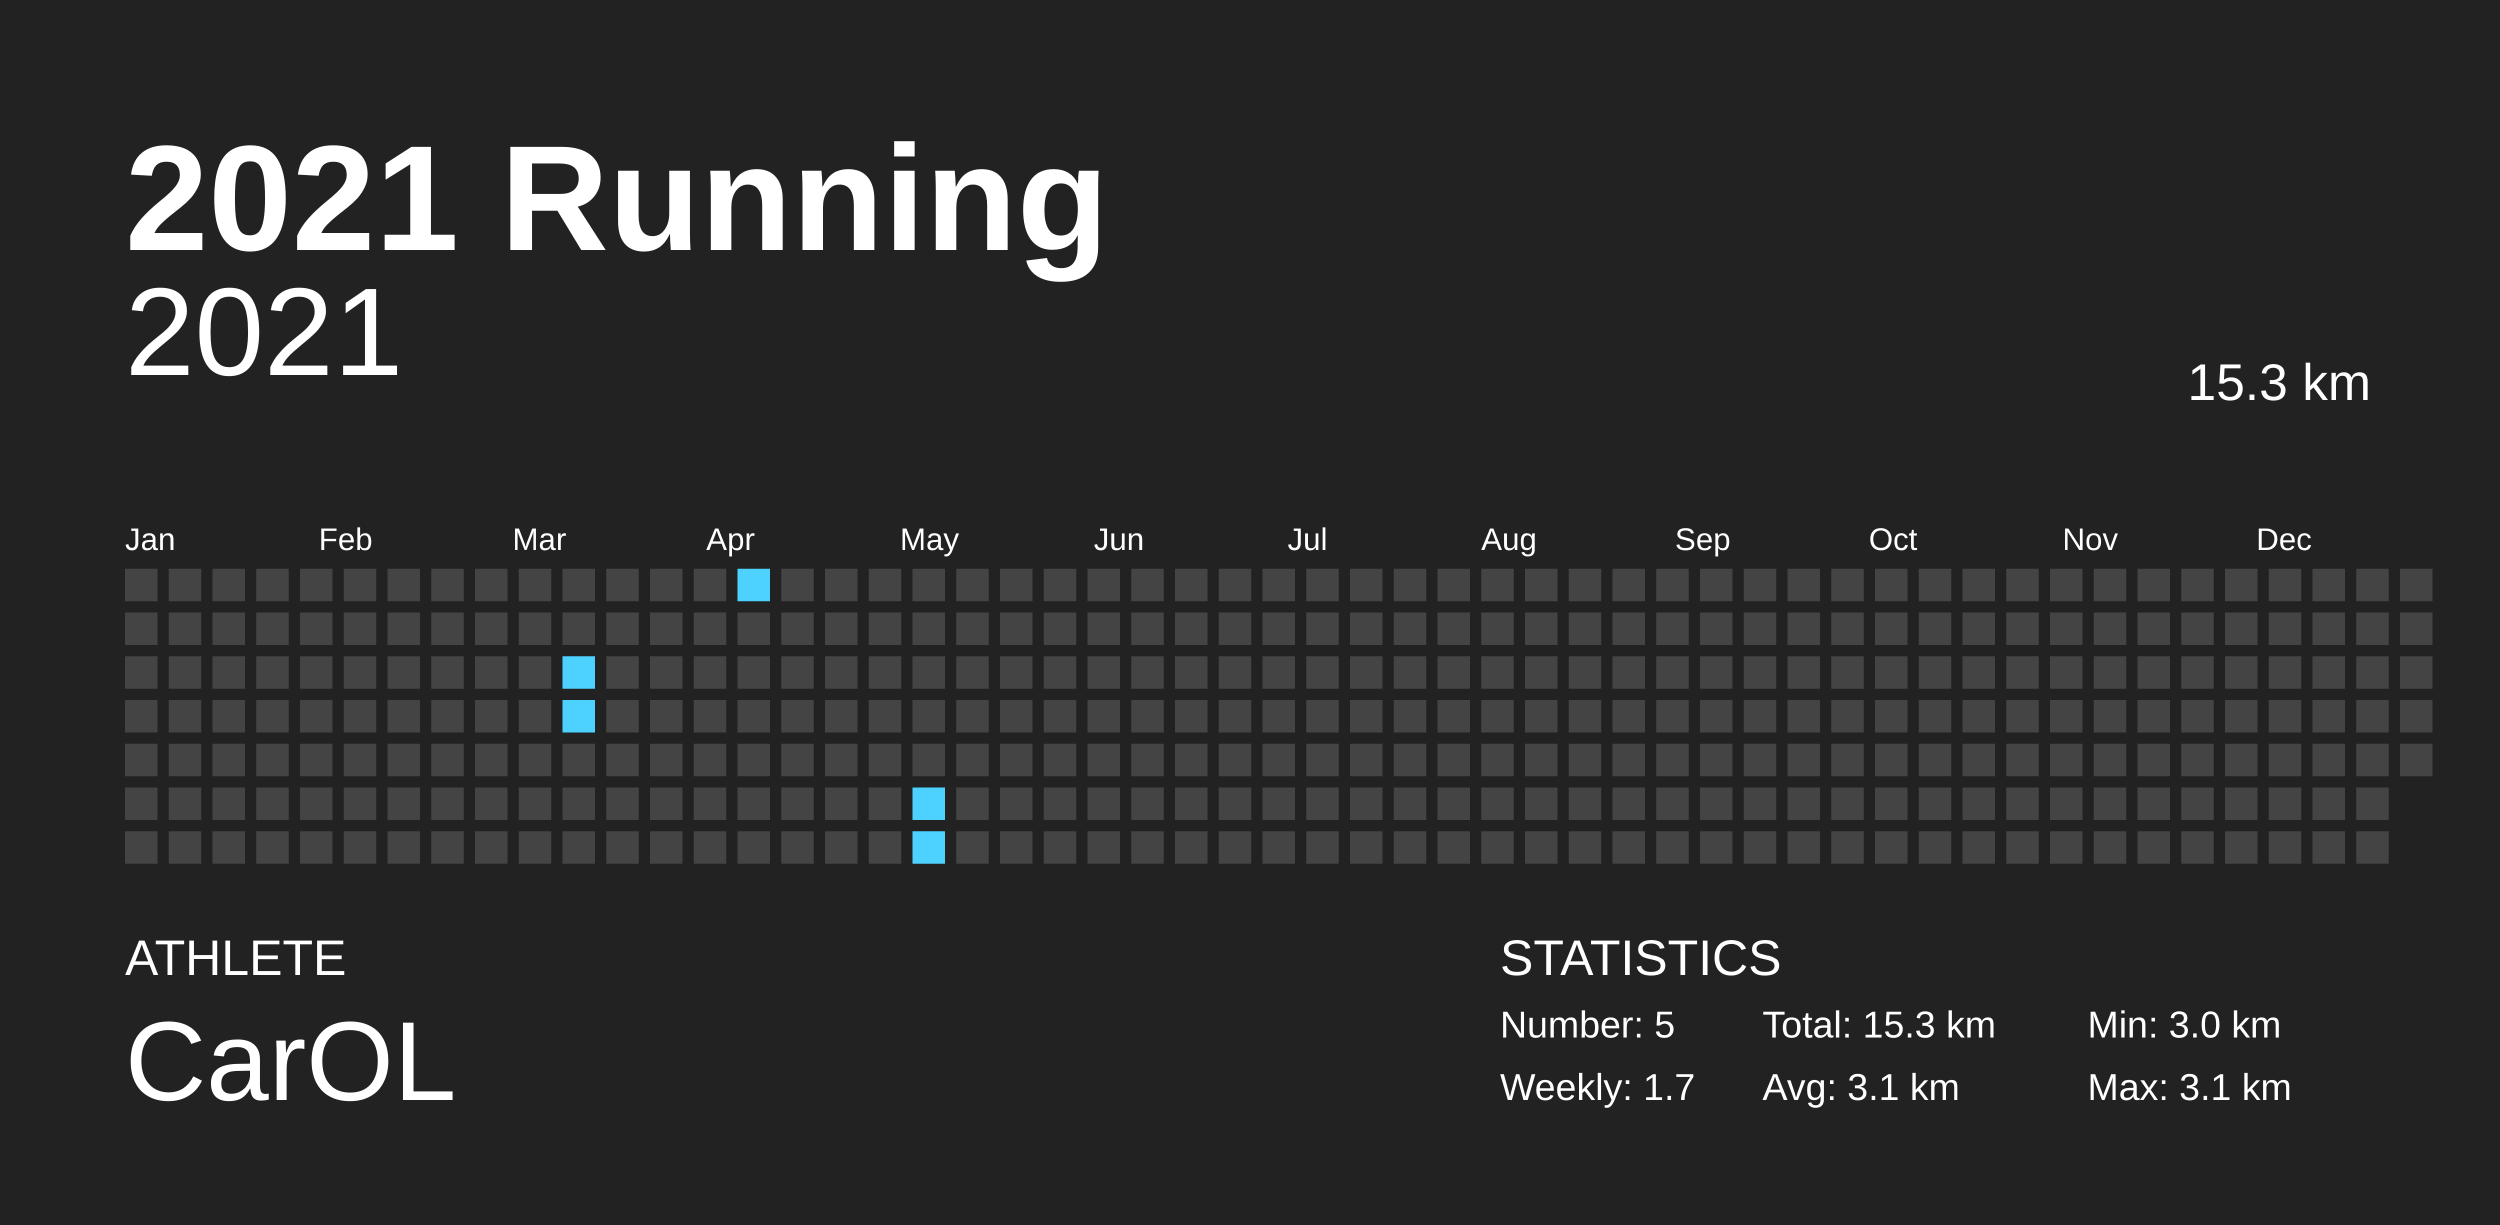
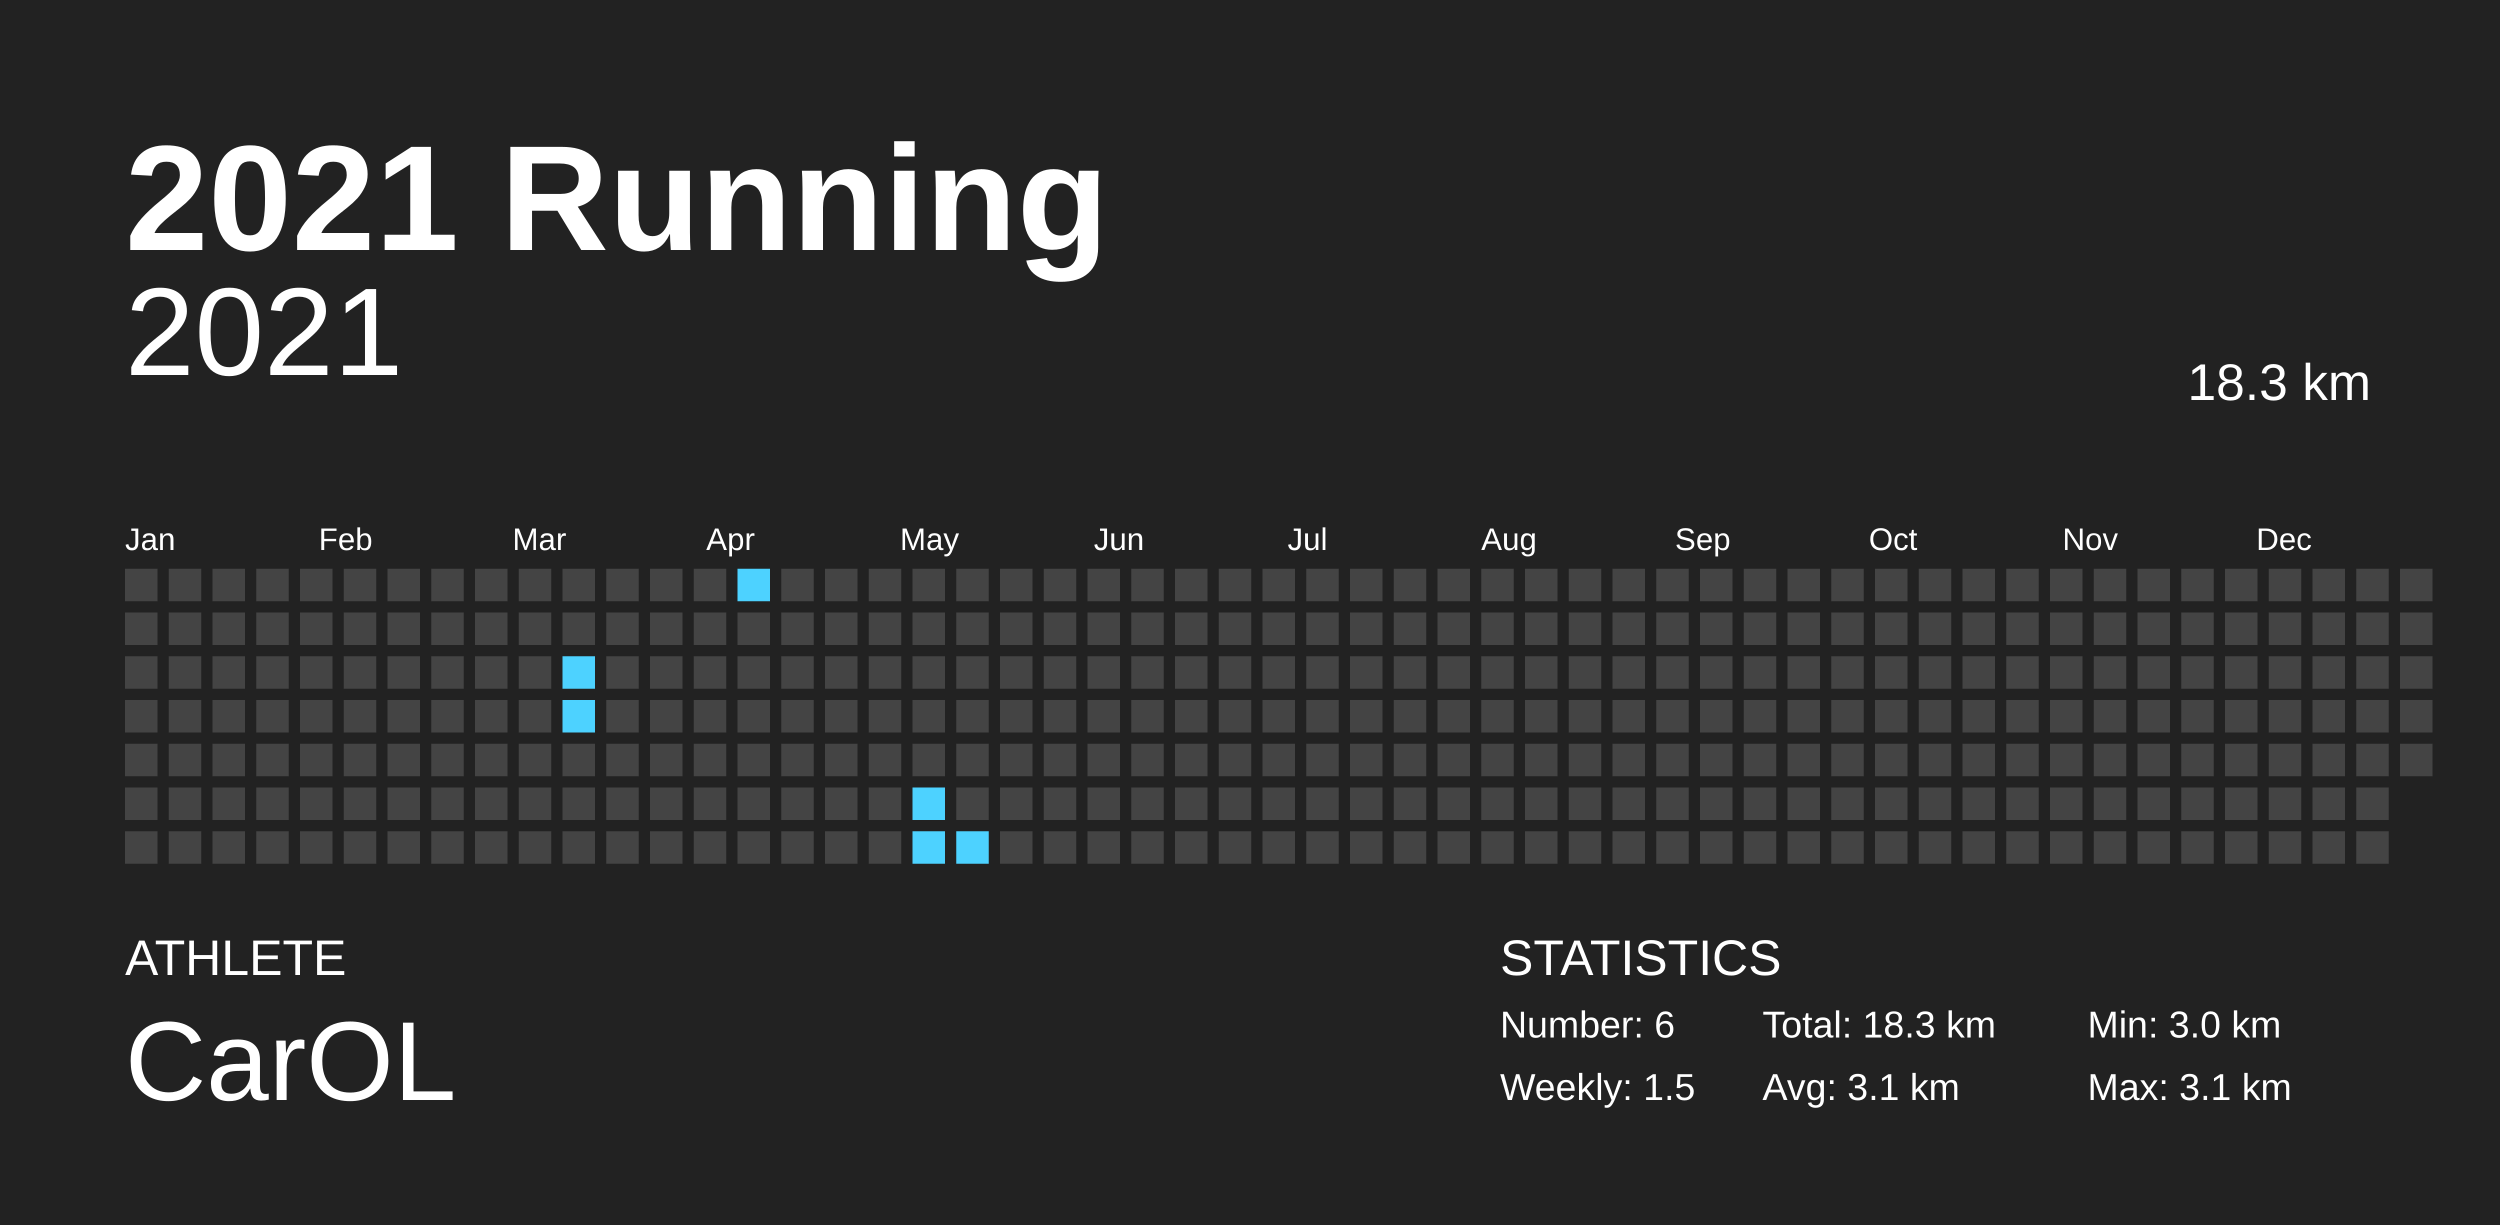
<svg xmlns="http://www.w3.org/2000/svg" baseProfile="full" height="98mm" version="1.1" viewBox="0,0,200,98" width="200mm">
  <defs />
  <rect fill="#222222" height="98" width="200" x="0" y="0" />
  <text fill="#FFFFFF" style="font-size:12px; font-family:Arial; font-weight:bold;" x="10" y="20">2021 Running</text>
  <text fill="#FFFFFF" style="font-size:4px; font-family:Arial" x="10" y="78">ATHLETE</text>
  <text fill="#FFFFFF" style="font-size:9px; font-family:Arial" x="10" y="88">CarOL</text>
  <text fill="#FFFFFF" style="font-size:4px; font-family:Arial" x="120" y="78">STATISTICS</text>
-   <text fill="#FFFFFF" style="font-size:3px; font-family:Arial" x="120" y="83">Number: 5</text>
-   <text fill="#FFFFFF" style="font-size:3px; font-family:Arial" x="120" y="88">Weekly: 1.7</text>
-   <text fill="#FFFFFF" style="font-size:3px; font-family:Arial" x="141" y="83">Total: 15.3 km</text>
+   <text fill="#FFFFFF" style="font-size:3px; font-family:Arial" x="120" y="83">Number: 6</text>
+   <text fill="#FFFFFF" style="font-size:3px; font-family:Arial" x="120" y="88">Weekly: 1.5</text>
+   <text fill="#FFFFFF" style="font-size:3px; font-family:Arial" x="141" y="83">Total: 18.3 km</text>
  <text fill="#FFFFFF" style="font-size:3px; font-family:Arial" x="141" y="88">Avg: 3.1 km</text>
  <text fill="#FFFFFF" style="font-size:3px; font-family:Arial" x="167" y="83">Min: 3.0 km</text>
  <text fill="#FFFFFF" style="font-size:3px; font-family:Arial" x="167" y="88">Max: 3.1 km</text>
  <text alignment-baseline="hanging" fill="#FFFFFF" style="font-size:10.0px; font-family:Arial;" x="10" y="30">2021</text>
-   <text alignment-baseline="hanging" fill="#FFFFFF" style="font-size:4.125px; font-family:Arial;" x="175" y="32">15.3 km</text>
+   <text alignment-baseline="hanging" fill="#FFFFFF" style="font-size:4.125px; font-family:Arial;" x="175" y="32">18.3 km</text>
  <text fill="#FFFFFF" style="font-size:2.5px; font-family:Arial" x="10.0" y="44">Jan</text>
  <text fill="#FFFFFF" style="font-size:2.5px; font-family:Arial" x="25.5" y="44">Feb</text>
  <text fill="#FFFFFF" style="font-size:2.5px; font-family:Arial" x="41.0" y="44">Mar</text>
  <text fill="#FFFFFF" style="font-size:2.5px; font-family:Arial" x="56.5" y="44">Apr</text>
  <text fill="#FFFFFF" style="font-size:2.5px; font-family:Arial" x="72.0" y="44">May</text>
  <text fill="#FFFFFF" style="font-size:2.5px; font-family:Arial" x="87.5" y="44">Jun</text>
  <text fill="#FFFFFF" style="font-size:2.5px; font-family:Arial" x="103.0" y="44">Jul</text>
  <text fill="#FFFFFF" style="font-size:2.5px; font-family:Arial" x="118.5" y="44">Aug</text>
  <text fill="#FFFFFF" style="font-size:2.5px; font-family:Arial" x="134.0" y="44">Sep</text>
  <text fill="#FFFFFF" style="font-size:2.5px; font-family:Arial" x="149.5" y="44">Oct</text>
  <text fill="#FFFFFF" style="font-size:2.5px; font-family:Arial" x="165.0" y="44">Nov</text>
  <text fill="#FFFFFF" style="font-size:2.5px; font-family:Arial" x="180.5" y="44">Dec</text>
  <rect fill="#444444" height="2.6" width="2.6" x="10.0" y="45.5" />
  <rect fill="#444444" height="2.6" width="2.6" x="10.0" y="49.0" />
  <rect fill="#444444" height="2.6" width="2.6" x="10.0" y="52.5" />
  <rect fill="#444444" height="2.6" width="2.6" x="10.0" y="56.0" />
  <rect fill="#444444" height="2.6" width="2.6" x="10.0" y="59.5" />
  <rect fill="#444444" height="2.6" width="2.6" x="10.0" y="63.0" />
  <rect fill="#444444" height="2.6" width="2.6" x="10.0" y="66.5" />
  <rect fill="#444444" height="2.6" width="2.6" x="13.5" y="45.5" />
  <rect fill="#444444" height="2.6" width="2.6" x="13.5" y="49.0" />
  <rect fill="#444444" height="2.6" width="2.6" x="13.5" y="52.5" />
  <rect fill="#444444" height="2.6" width="2.6" x="13.5" y="56.0" />
  <rect fill="#444444" height="2.6" width="2.6" x="13.5" y="59.5" />
  <rect fill="#444444" height="2.6" width="2.6" x="13.5" y="63.0" />
  <rect fill="#444444" height="2.6" width="2.6" x="13.5" y="66.5" />
  <rect fill="#444444" height="2.6" width="2.6" x="17.0" y="45.5" />
  <rect fill="#444444" height="2.6" width="2.6" x="17.0" y="49.0" />
  <rect fill="#444444" height="2.6" width="2.6" x="17.0" y="52.5" />
  <rect fill="#444444" height="2.6" width="2.6" x="17.0" y="56.0" />
  <rect fill="#444444" height="2.6" width="2.6" x="17.0" y="59.5" />
  <rect fill="#444444" height="2.6" width="2.6" x="17.0" y="63.0" />
  <rect fill="#444444" height="2.6" width="2.6" x="17.0" y="66.5" />
  <rect fill="#444444" height="2.6" width="2.6" x="20.5" y="45.5" />
  <rect fill="#444444" height="2.6" width="2.6" x="20.5" y="49.0" />
  <rect fill="#444444" height="2.6" width="2.6" x="20.5" y="52.5" />
  <rect fill="#444444" height="2.6" width="2.6" x="20.5" y="56.0" />
  <rect fill="#444444" height="2.6" width="2.6" x="20.5" y="59.5" />
  <rect fill="#444444" height="2.6" width="2.6" x="20.5" y="63.0" />
  <rect fill="#444444" height="2.6" width="2.6" x="20.5" y="66.5" />
  <rect fill="#444444" height="2.6" width="2.6" x="24.0" y="45.5" />
  <rect fill="#444444" height="2.6" width="2.6" x="24.0" y="49.0" />
  <rect fill="#444444" height="2.6" width="2.6" x="24.0" y="52.5" />
  <rect fill="#444444" height="2.6" width="2.6" x="24.0" y="56.0" />
  <rect fill="#444444" height="2.6" width="2.6" x="24.0" y="59.5" />
  <rect fill="#444444" height="2.6" width="2.6" x="24.0" y="63.0" />
  <rect fill="#444444" height="2.6" width="2.6" x="24.0" y="66.5" />
  <rect fill="#444444" height="2.6" width="2.6" x="27.5" y="45.5" />
  <rect fill="#444444" height="2.6" width="2.6" x="27.5" y="49.0" />
  <rect fill="#444444" height="2.6" width="2.6" x="27.5" y="52.5" />
  <rect fill="#444444" height="2.6" width="2.6" x="27.5" y="56.0" />
  <rect fill="#444444" height="2.6" width="2.6" x="27.5" y="59.5" />
  <rect fill="#444444" height="2.6" width="2.6" x="27.5" y="63.0" />
  <rect fill="#444444" height="2.6" width="2.6" x="27.5" y="66.5" />
  <rect fill="#444444" height="2.6" width="2.6" x="31.0" y="45.5" />
  <rect fill="#444444" height="2.6" width="2.6" x="31.0" y="49.0" />
  <rect fill="#444444" height="2.6" width="2.6" x="31.0" y="52.5" />
  <rect fill="#444444" height="2.6" width="2.6" x="31.0" y="56.0" />
  <rect fill="#444444" height="2.6" width="2.6" x="31.0" y="59.5" />
  <rect fill="#444444" height="2.6" width="2.6" x="31.0" y="63.0" />
  <rect fill="#444444" height="2.6" width="2.6" x="31.0" y="66.5" />
  <rect fill="#444444" height="2.6" width="2.6" x="34.5" y="45.5" />
  <rect fill="#444444" height="2.6" width="2.6" x="34.5" y="49.0" />
  <rect fill="#444444" height="2.6" width="2.6" x="34.5" y="52.5" />
  <rect fill="#444444" height="2.6" width="2.6" x="34.5" y="56.0" />
  <rect fill="#444444" height="2.6" width="2.6" x="34.5" y="59.5" />
  <rect fill="#444444" height="2.6" width="2.6" x="34.5" y="63.0" />
  <rect fill="#444444" height="2.6" width="2.6" x="34.5" y="66.5" />
  <rect fill="#444444" height="2.6" width="2.6" x="38.0" y="45.5" />
  <rect fill="#444444" height="2.6" width="2.6" x="38.0" y="49.0" />
  <rect fill="#444444" height="2.6" width="2.6" x="38.0" y="52.5" />
  <rect fill="#444444" height="2.6" width="2.6" x="38.0" y="56.0" />
  <rect fill="#444444" height="2.6" width="2.6" x="38.0" y="59.5" />
  <rect fill="#444444" height="2.6" width="2.6" x="38.0" y="63.0" />
  <rect fill="#444444" height="2.6" width="2.6" x="38.0" y="66.5" />
  <rect fill="#444444" height="2.6" width="2.6" x="41.5" y="45.5" />
  <rect fill="#444444" height="2.6" width="2.6" x="41.5" y="49.0" />
  <rect fill="#444444" height="2.6" width="2.6" x="41.5" y="52.5" />
  <rect fill="#444444" height="2.6" width="2.6" x="41.5" y="56.0" />
  <rect fill="#444444" height="2.6" width="2.6" x="41.5" y="59.5" />
  <rect fill="#444444" height="2.6" width="2.6" x="41.5" y="63.0" />
  <rect fill="#444444" height="2.6" width="2.6" x="41.5" y="66.5" />
  <rect fill="#444444" height="2.6" width="2.6" x="45.0" y="45.5" />
  <rect fill="#444444" height="2.6" width="2.6" x="45.0" y="49.0" />
  <rect fill="#4dd2ff" height="2.6" width="2.6" x="45.0" y="52.5" />
  <rect fill="#4dd2ff" height="2.6" width="2.6" x="45.0" y="56.0" />
  <rect fill="#444444" height="2.6" width="2.6" x="45.0" y="59.5" />
  <rect fill="#444444" height="2.6" width="2.6" x="45.0" y="63.0" />
  <rect fill="#444444" height="2.6" width="2.6" x="45.0" y="66.5" />
  <rect fill="#444444" height="2.6" width="2.6" x="48.5" y="45.5" />
  <rect fill="#444444" height="2.6" width="2.6" x="48.5" y="49.0" />
  <rect fill="#444444" height="2.6" width="2.6" x="48.5" y="52.5" />
  <rect fill="#444444" height="2.6" width="2.6" x="48.5" y="56.0" />
  <rect fill="#444444" height="2.6" width="2.6" x="48.5" y="59.5" />
  <rect fill="#444444" height="2.6" width="2.6" x="48.5" y="63.0" />
  <rect fill="#444444" height="2.6" width="2.6" x="48.5" y="66.5" />
  <rect fill="#444444" height="2.6" width="2.6" x="52.0" y="45.5" />
  <rect fill="#444444" height="2.6" width="2.6" x="52.0" y="49.0" />
  <rect fill="#444444" height="2.6" width="2.6" x="52.0" y="52.5" />
  <rect fill="#444444" height="2.6" width="2.6" x="52.0" y="56.0" />
  <rect fill="#444444" height="2.6" width="2.6" x="52.0" y="59.5" />
  <rect fill="#444444" height="2.6" width="2.6" x="52.0" y="63.0" />
  <rect fill="#444444" height="2.6" width="2.6" x="52.0" y="66.5" />
  <rect fill="#444444" height="2.6" width="2.6" x="55.5" y="45.5" />
  <rect fill="#444444" height="2.6" width="2.6" x="55.5" y="49.0" />
  <rect fill="#444444" height="2.6" width="2.6" x="55.5" y="52.5" />
  <rect fill="#444444" height="2.6" width="2.6" x="55.5" y="56.0" />
  <rect fill="#444444" height="2.6" width="2.6" x="55.5" y="59.5" />
  <rect fill="#444444" height="2.6" width="2.6" x="55.5" y="63.0" />
  <rect fill="#444444" height="2.6" width="2.6" x="55.5" y="66.5" />
  <rect fill="#4dd2ff" height="2.6" width="2.6" x="59.0" y="45.5" />
  <rect fill="#444444" height="2.6" width="2.6" x="59.0" y="49.0" />
  <rect fill="#444444" height="2.6" width="2.6" x="59.0" y="52.5" />
  <rect fill="#444444" height="2.6" width="2.6" x="59.0" y="56.0" />
  <rect fill="#444444" height="2.6" width="2.6" x="59.0" y="59.5" />
  <rect fill="#444444" height="2.6" width="2.6" x="59.0" y="63.0" />
  <rect fill="#444444" height="2.6" width="2.6" x="59.0" y="66.5" />
  <rect fill="#444444" height="2.6" width="2.6" x="62.5" y="45.5" />
  <rect fill="#444444" height="2.6" width="2.6" x="62.5" y="49.0" />
  <rect fill="#444444" height="2.6" width="2.6" x="62.5" y="52.5" />
  <rect fill="#444444" height="2.6" width="2.6" x="62.5" y="56.0" />
  <rect fill="#444444" height="2.6" width="2.6" x="62.5" y="59.5" />
  <rect fill="#444444" height="2.6" width="2.6" x="62.5" y="63.0" />
  <rect fill="#444444" height="2.6" width="2.6" x="62.5" y="66.5" />
  <rect fill="#444444" height="2.6" width="2.6" x="66.0" y="45.5" />
  <rect fill="#444444" height="2.6" width="2.6" x="66.0" y="49.0" />
  <rect fill="#444444" height="2.6" width="2.6" x="66.0" y="52.5" />
  <rect fill="#444444" height="2.6" width="2.6" x="66.0" y="56.0" />
  <rect fill="#444444" height="2.6" width="2.6" x="66.0" y="59.5" />
  <rect fill="#444444" height="2.6" width="2.6" x="66.0" y="63.0" />
  <rect fill="#444444" height="2.6" width="2.6" x="66.0" y="66.5" />
  <rect fill="#444444" height="2.6" width="2.6" x="69.5" y="45.5" />
  <rect fill="#444444" height="2.6" width="2.6" x="69.5" y="49.0" />
  <rect fill="#444444" height="2.6" width="2.6" x="69.5" y="52.5" />
  <rect fill="#444444" height="2.6" width="2.6" x="69.5" y="56.0" />
  <rect fill="#444444" height="2.6" width="2.6" x="69.5" y="59.5" />
  <rect fill="#444444" height="2.6" width="2.6" x="69.5" y="63.0" />
  <rect fill="#444444" height="2.6" width="2.6" x="69.5" y="66.5" />
  <rect fill="#444444" height="2.6" width="2.6" x="73.0" y="45.5" />
  <rect fill="#444444" height="2.6" width="2.6" x="73.0" y="49.0" />
  <rect fill="#444444" height="2.6" width="2.6" x="73.0" y="52.5" />
  <rect fill="#444444" height="2.6" width="2.6" x="73.0" y="56.0" />
  <rect fill="#444444" height="2.6" width="2.6" x="73.0" y="59.5" />
  <rect fill="#4dd2ff" height="2.6" width="2.6" x="73.0" y="63.0" />
  <rect fill="#4dd2ff" height="2.6" width="2.6" x="73.0" y="66.5" />
  <rect fill="#444444" height="2.6" width="2.6" x="76.5" y="45.5" />
  <rect fill="#444444" height="2.6" width="2.6" x="76.5" y="49.0" />
  <rect fill="#444444" height="2.6" width="2.6" x="76.5" y="52.5" />
  <rect fill="#444444" height="2.6" width="2.6" x="76.5" y="56.0" />
  <rect fill="#444444" height="2.6" width="2.6" x="76.5" y="59.5" />
  <rect fill="#444444" height="2.6" width="2.6" x="76.5" y="63.0" />
-   <rect fill="#444444" height="2.6" width="2.6" x="76.5" y="66.5" />
+   <rect fill="#4dd2ff" height="2.6" width="2.6" x="76.5" y="66.5" />
  <rect fill="#444444" height="2.6" width="2.6" x="80.0" y="45.5" />
  <rect fill="#444444" height="2.6" width="2.6" x="80.0" y="49.0" />
  <rect fill="#444444" height="2.6" width="2.6" x="80.0" y="52.5" />
  <rect fill="#444444" height="2.6" width="2.6" x="80.0" y="56.0" />
  <rect fill="#444444" height="2.6" width="2.6" x="80.0" y="59.5" />
  <rect fill="#444444" height="2.6" width="2.6" x="80.0" y="63.0" />
  <rect fill="#444444" height="2.6" width="2.6" x="80.0" y="66.5" />
  <rect fill="#444444" height="2.6" width="2.6" x="83.5" y="45.5" />
  <rect fill="#444444" height="2.6" width="2.6" x="83.5" y="49.0" />
  <rect fill="#444444" height="2.6" width="2.6" x="83.5" y="52.5" />
  <rect fill="#444444" height="2.6" width="2.6" x="83.5" y="56.0" />
  <rect fill="#444444" height="2.6" width="2.6" x="83.5" y="59.5" />
  <rect fill="#444444" height="2.6" width="2.6" x="83.5" y="63.0" />
  <rect fill="#444444" height="2.6" width="2.6" x="83.5" y="66.5" />
  <rect fill="#444444" height="2.6" width="2.6" x="87.0" y="45.5" />
  <rect fill="#444444" height="2.6" width="2.6" x="87.0" y="49.0" />
  <rect fill="#444444" height="2.6" width="2.6" x="87.0" y="52.5" />
  <rect fill="#444444" height="2.6" width="2.6" x="87.0" y="56.0" />
  <rect fill="#444444" height="2.6" width="2.6" x="87.0" y="59.5" />
  <rect fill="#444444" height="2.6" width="2.6" x="87.0" y="63.0" />
  <rect fill="#444444" height="2.6" width="2.6" x="87.0" y="66.5" />
  <rect fill="#444444" height="2.6" width="2.6" x="90.5" y="45.5" />
  <rect fill="#444444" height="2.6" width="2.6" x="90.5" y="49.0" />
  <rect fill="#444444" height="2.6" width="2.6" x="90.5" y="52.5" />
  <rect fill="#444444" height="2.6" width="2.6" x="90.5" y="56.0" />
  <rect fill="#444444" height="2.6" width="2.6" x="90.5" y="59.5" />
  <rect fill="#444444" height="2.6" width="2.6" x="90.5" y="63.0" />
  <rect fill="#444444" height="2.6" width="2.6" x="90.5" y="66.5" />
  <rect fill="#444444" height="2.6" width="2.6" x="94.0" y="45.5" />
  <rect fill="#444444" height="2.6" width="2.6" x="94.0" y="49.0" />
  <rect fill="#444444" height="2.6" width="2.6" x="94.0" y="52.5" />
  <rect fill="#444444" height="2.6" width="2.6" x="94.0" y="56.0" />
  <rect fill="#444444" height="2.6" width="2.6" x="94.0" y="59.5" />
  <rect fill="#444444" height="2.6" width="2.6" x="94.0" y="63.0" />
  <rect fill="#444444" height="2.6" width="2.6" x="94.0" y="66.5" />
  <rect fill="#444444" height="2.6" width="2.6" x="97.5" y="45.5" />
  <rect fill="#444444" height="2.6" width="2.6" x="97.5" y="49.0" />
  <rect fill="#444444" height="2.6" width="2.6" x="97.5" y="52.5" />
  <rect fill="#444444" height="2.6" width="2.6" x="97.5" y="56.0" />
  <rect fill="#444444" height="2.6" width="2.6" x="97.5" y="59.5" />
  <rect fill="#444444" height="2.6" width="2.6" x="97.5" y="63.0" />
  <rect fill="#444444" height="2.6" width="2.6" x="97.5" y="66.5" />
  <rect fill="#444444" height="2.6" width="2.6" x="101.0" y="45.5" />
  <rect fill="#444444" height="2.6" width="2.6" x="101.0" y="49.0" />
  <rect fill="#444444" height="2.6" width="2.6" x="101.0" y="52.5" />
  <rect fill="#444444" height="2.6" width="2.6" x="101.0" y="56.0" />
  <rect fill="#444444" height="2.6" width="2.6" x="101.0" y="59.5" />
  <rect fill="#444444" height="2.6" width="2.6" x="101.0" y="63.0" />
  <rect fill="#444444" height="2.6" width="2.6" x="101.0" y="66.5" />
  <rect fill="#444444" height="2.6" width="2.6" x="104.5" y="45.5" />
  <rect fill="#444444" height="2.6" width="2.6" x="104.5" y="49.0" />
  <rect fill="#444444" height="2.6" width="2.6" x="104.5" y="52.5" />
  <rect fill="#444444" height="2.6" width="2.6" x="104.5" y="56.0" />
  <rect fill="#444444" height="2.6" width="2.6" x="104.5" y="59.5" />
  <rect fill="#444444" height="2.6" width="2.6" x="104.5" y="63.0" />
  <rect fill="#444444" height="2.6" width="2.6" x="104.5" y="66.5" />
  <rect fill="#444444" height="2.6" width="2.6" x="108.0" y="45.5" />
  <rect fill="#444444" height="2.6" width="2.6" x="108.0" y="49.0" />
  <rect fill="#444444" height="2.6" width="2.6" x="108.0" y="52.5" />
  <rect fill="#444444" height="2.6" width="2.6" x="108.0" y="56.0" />
  <rect fill="#444444" height="2.6" width="2.6" x="108.0" y="59.5" />
  <rect fill="#444444" height="2.6" width="2.6" x="108.0" y="63.0" />
  <rect fill="#444444" height="2.6" width="2.6" x="108.0" y="66.5" />
  <rect fill="#444444" height="2.6" width="2.6" x="111.5" y="45.5" />
  <rect fill="#444444" height="2.6" width="2.6" x="111.5" y="49.0" />
  <rect fill="#444444" height="2.6" width="2.6" x="111.5" y="52.5" />
  <rect fill="#444444" height="2.6" width="2.6" x="111.5" y="56.0" />
  <rect fill="#444444" height="2.6" width="2.6" x="111.5" y="59.5" />
  <rect fill="#444444" height="2.6" width="2.6" x="111.5" y="63.0" />
  <rect fill="#444444" height="2.6" width="2.6" x="111.5" y="66.5" />
  <rect fill="#444444" height="2.6" width="2.6" x="115.0" y="45.5" />
  <rect fill="#444444" height="2.6" width="2.6" x="115.0" y="49.0" />
  <rect fill="#444444" height="2.6" width="2.6" x="115.0" y="52.5" />
  <rect fill="#444444" height="2.6" width="2.6" x="115.0" y="56.0" />
  <rect fill="#444444" height="2.6" width="2.6" x="115.0" y="59.5" />
  <rect fill="#444444" height="2.6" width="2.6" x="115.0" y="63.0" />
  <rect fill="#444444" height="2.6" width="2.6" x="115.0" y="66.5" />
  <rect fill="#444444" height="2.6" width="2.6" x="118.5" y="45.5" />
  <rect fill="#444444" height="2.6" width="2.6" x="118.5" y="49.0" />
  <rect fill="#444444" height="2.6" width="2.6" x="118.5" y="52.5" />
  <rect fill="#444444" height="2.6" width="2.6" x="118.5" y="56.0" />
  <rect fill="#444444" height="2.6" width="2.6" x="118.5" y="59.5" />
  <rect fill="#444444" height="2.6" width="2.6" x="118.5" y="63.0" />
  <rect fill="#444444" height="2.6" width="2.6" x="118.5" y="66.5" />
  <rect fill="#444444" height="2.6" width="2.6" x="122.0" y="45.5" />
  <rect fill="#444444" height="2.6" width="2.6" x="122.0" y="49.0" />
  <rect fill="#444444" height="2.6" width="2.6" x="122.0" y="52.5" />
  <rect fill="#444444" height="2.6" width="2.6" x="122.0" y="56.0" />
  <rect fill="#444444" height="2.6" width="2.6" x="122.0" y="59.5" />
  <rect fill="#444444" height="2.6" width="2.6" x="122.0" y="63.0" />
  <rect fill="#444444" height="2.6" width="2.6" x="122.0" y="66.5" />
  <rect fill="#444444" height="2.6" width="2.6" x="125.5" y="45.5" />
  <rect fill="#444444" height="2.6" width="2.6" x="125.5" y="49.0" />
  <rect fill="#444444" height="2.6" width="2.6" x="125.5" y="52.5" />
  <rect fill="#444444" height="2.6" width="2.6" x="125.5" y="56.0" />
  <rect fill="#444444" height="2.6" width="2.6" x="125.5" y="59.5" />
  <rect fill="#444444" height="2.6" width="2.6" x="125.5" y="63.0" />
  <rect fill="#444444" height="2.6" width="2.6" x="125.5" y="66.5" />
  <rect fill="#444444" height="2.6" width="2.6" x="129.0" y="45.5" />
  <rect fill="#444444" height="2.6" width="2.6" x="129.0" y="49.0" />
  <rect fill="#444444" height="2.6" width="2.6" x="129.0" y="52.5" />
  <rect fill="#444444" height="2.6" width="2.6" x="129.0" y="56.0" />
  <rect fill="#444444" height="2.6" width="2.6" x="129.0" y="59.5" />
  <rect fill="#444444" height="2.6" width="2.6" x="129.0" y="63.0" />
  <rect fill="#444444" height="2.6" width="2.6" x="129.0" y="66.5" />
  <rect fill="#444444" height="2.6" width="2.6" x="132.5" y="45.5" />
  <rect fill="#444444" height="2.6" width="2.6" x="132.5" y="49.0" />
  <rect fill="#444444" height="2.6" width="2.6" x="132.5" y="52.5" />
  <rect fill="#444444" height="2.6" width="2.6" x="132.5" y="56.0" />
  <rect fill="#444444" height="2.6" width="2.6" x="132.5" y="59.5" />
  <rect fill="#444444" height="2.6" width="2.6" x="132.5" y="63.0" />
  <rect fill="#444444" height="2.6" width="2.6" x="132.5" y="66.5" />
  <rect fill="#444444" height="2.6" width="2.6" x="136.0" y="45.5" />
  <rect fill="#444444" height="2.6" width="2.6" x="136.0" y="49.0" />
  <rect fill="#444444" height="2.6" width="2.6" x="136.0" y="52.5" />
  <rect fill="#444444" height="2.6" width="2.6" x="136.0" y="56.0" />
  <rect fill="#444444" height="2.6" width="2.6" x="136.0" y="59.5" />
  <rect fill="#444444" height="2.6" width="2.6" x="136.0" y="63.0" />
  <rect fill="#444444" height="2.6" width="2.6" x="136.0" y="66.5" />
  <rect fill="#444444" height="2.6" width="2.6" x="139.5" y="45.5" />
  <rect fill="#444444" height="2.6" width="2.6" x="139.5" y="49.0" />
  <rect fill="#444444" height="2.6" width="2.6" x="139.5" y="52.5" />
  <rect fill="#444444" height="2.6" width="2.6" x="139.5" y="56.0" />
  <rect fill="#444444" height="2.6" width="2.6" x="139.5" y="59.5" />
  <rect fill="#444444" height="2.6" width="2.6" x="139.5" y="63.0" />
  <rect fill="#444444" height="2.6" width="2.6" x="139.5" y="66.5" />
  <rect fill="#444444" height="2.6" width="2.6" x="143.0" y="45.5" />
  <rect fill="#444444" height="2.6" width="2.6" x="143.0" y="49.0" />
  <rect fill="#444444" height="2.6" width="2.6" x="143.0" y="52.5" />
  <rect fill="#444444" height="2.6" width="2.6" x="143.0" y="56.0" />
  <rect fill="#444444" height="2.6" width="2.6" x="143.0" y="59.5" />
  <rect fill="#444444" height="2.6" width="2.6" x="143.0" y="63.0" />
  <rect fill="#444444" height="2.6" width="2.6" x="143.0" y="66.5" />
  <rect fill="#444444" height="2.6" width="2.6" x="146.5" y="45.5" />
  <rect fill="#444444" height="2.6" width="2.6" x="146.5" y="49.0" />
  <rect fill="#444444" height="2.6" width="2.6" x="146.5" y="52.5" />
  <rect fill="#444444" height="2.6" width="2.6" x="146.5" y="56.0" />
  <rect fill="#444444" height="2.6" width="2.6" x="146.5" y="59.5" />
  <rect fill="#444444" height="2.6" width="2.6" x="146.5" y="63.0" />
  <rect fill="#444444" height="2.6" width="2.6" x="146.5" y="66.5" />
  <rect fill="#444444" height="2.6" width="2.6" x="150.0" y="45.5" />
  <rect fill="#444444" height="2.6" width="2.6" x="150.0" y="49.0" />
  <rect fill="#444444" height="2.6" width="2.6" x="150.0" y="52.5" />
  <rect fill="#444444" height="2.6" width="2.6" x="150.0" y="56.0" />
  <rect fill="#444444" height="2.6" width="2.6" x="150.0" y="59.5" />
  <rect fill="#444444" height="2.6" width="2.6" x="150.0" y="63.0" />
  <rect fill="#444444" height="2.6" width="2.6" x="150.0" y="66.5" />
  <rect fill="#444444" height="2.6" width="2.6" x="153.5" y="45.5" />
  <rect fill="#444444" height="2.6" width="2.6" x="153.5" y="49.0" />
  <rect fill="#444444" height="2.6" width="2.6" x="153.5" y="52.5" />
  <rect fill="#444444" height="2.6" width="2.6" x="153.5" y="56.0" />
  <rect fill="#444444" height="2.6" width="2.6" x="153.5" y="59.5" />
  <rect fill="#444444" height="2.6" width="2.6" x="153.5" y="63.0" />
  <rect fill="#444444" height="2.6" width="2.6" x="153.5" y="66.5" />
  <rect fill="#444444" height="2.6" width="2.6" x="157.0" y="45.5" />
  <rect fill="#444444" height="2.6" width="2.6" x="157.0" y="49.0" />
  <rect fill="#444444" height="2.6" width="2.6" x="157.0" y="52.5" />
  <rect fill="#444444" height="2.6" width="2.6" x="157.0" y="56.0" />
  <rect fill="#444444" height="2.6" width="2.6" x="157.0" y="59.5" />
  <rect fill="#444444" height="2.6" width="2.6" x="157.0" y="63.0" />
  <rect fill="#444444" height="2.6" width="2.6" x="157.0" y="66.5" />
  <rect fill="#444444" height="2.6" width="2.6" x="160.5" y="45.5" />
  <rect fill="#444444" height="2.6" width="2.6" x="160.5" y="49.0" />
  <rect fill="#444444" height="2.6" width="2.6" x="160.5" y="52.5" />
  <rect fill="#444444" height="2.6" width="2.6" x="160.5" y="56.0" />
  <rect fill="#444444" height="2.6" width="2.6" x="160.5" y="59.5" />
  <rect fill="#444444" height="2.6" width="2.6" x="160.5" y="63.0" />
  <rect fill="#444444" height="2.6" width="2.6" x="160.5" y="66.5" />
  <rect fill="#444444" height="2.6" width="2.6" x="164.0" y="45.5" />
  <rect fill="#444444" height="2.6" width="2.6" x="164.0" y="49.0" />
  <rect fill="#444444" height="2.6" width="2.6" x="164.0" y="52.5" />
  <rect fill="#444444" height="2.6" width="2.6" x="164.0" y="56.0" />
  <rect fill="#444444" height="2.6" width="2.6" x="164.0" y="59.5" />
  <rect fill="#444444" height="2.6" width="2.6" x="164.0" y="63.0" />
  <rect fill="#444444" height="2.6" width="2.6" x="164.0" y="66.5" />
  <rect fill="#444444" height="2.6" width="2.6" x="167.5" y="45.5" />
  <rect fill="#444444" height="2.6" width="2.6" x="167.5" y="49.0" />
  <rect fill="#444444" height="2.6" width="2.6" x="167.5" y="52.5" />
  <rect fill="#444444" height="2.6" width="2.6" x="167.5" y="56.0" />
  <rect fill="#444444" height="2.6" width="2.6" x="167.5" y="59.5" />
  <rect fill="#444444" height="2.6" width="2.6" x="167.5" y="63.0" />
  <rect fill="#444444" height="2.6" width="2.6" x="167.5" y="66.5" />
  <rect fill="#444444" height="2.6" width="2.6" x="171.0" y="45.5" />
  <rect fill="#444444" height="2.6" width="2.6" x="171.0" y="49.0" />
  <rect fill="#444444" height="2.6" width="2.6" x="171.0" y="52.5" />
  <rect fill="#444444" height="2.6" width="2.6" x="171.0" y="56.0" />
  <rect fill="#444444" height="2.6" width="2.6" x="171.0" y="59.5" />
  <rect fill="#444444" height="2.6" width="2.6" x="171.0" y="63.0" />
  <rect fill="#444444" height="2.6" width="2.6" x="171.0" y="66.5" />
  <rect fill="#444444" height="2.6" width="2.6" x="174.5" y="45.5" />
  <rect fill="#444444" height="2.6" width="2.6" x="174.5" y="49.0" />
  <rect fill="#444444" height="2.6" width="2.6" x="174.5" y="52.5" />
  <rect fill="#444444" height="2.6" width="2.6" x="174.5" y="56.0" />
  <rect fill="#444444" height="2.6" width="2.6" x="174.5" y="59.5" />
  <rect fill="#444444" height="2.6" width="2.6" x="174.5" y="63.0" />
  <rect fill="#444444" height="2.6" width="2.6" x="174.5" y="66.5" />
  <rect fill="#444444" height="2.6" width="2.6" x="178.0" y="45.5" />
  <rect fill="#444444" height="2.6" width="2.6" x="178.0" y="49.0" />
  <rect fill="#444444" height="2.6" width="2.6" x="178.0" y="52.5" />
  <rect fill="#444444" height="2.6" width="2.6" x="178.0" y="56.0" />
  <rect fill="#444444" height="2.6" width="2.6" x="178.0" y="59.5" />
  <rect fill="#444444" height="2.6" width="2.6" x="178.0" y="63.0" />
  <rect fill="#444444" height="2.6" width="2.6" x="178.0" y="66.5" />
  <rect fill="#444444" height="2.6" width="2.6" x="181.5" y="45.5" />
  <rect fill="#444444" height="2.6" width="2.6" x="181.5" y="49.0" />
  <rect fill="#444444" height="2.6" width="2.6" x="181.5" y="52.5" />
  <rect fill="#444444" height="2.6" width="2.6" x="181.5" y="56.0" />
  <rect fill="#444444" height="2.6" width="2.6" x="181.5" y="59.5" />
  <rect fill="#444444" height="2.6" width="2.6" x="181.5" y="63.0" />
  <rect fill="#444444" height="2.6" width="2.6" x="181.5" y="66.5" />
  <rect fill="#444444" height="2.6" width="2.6" x="185.0" y="45.5" />
  <rect fill="#444444" height="2.6" width="2.6" x="185.0" y="49.0" />
  <rect fill="#444444" height="2.6" width="2.6" x="185.0" y="52.5" />
  <rect fill="#444444" height="2.6" width="2.6" x="185.0" y="56.0" />
  <rect fill="#444444" height="2.6" width="2.6" x="185.0" y="59.5" />
  <rect fill="#444444" height="2.6" width="2.6" x="185.0" y="63.0" />
  <rect fill="#444444" height="2.6" width="2.6" x="185.0" y="66.5" />
  <rect fill="#444444" height="2.6" width="2.6" x="188.5" y="45.5" />
  <rect fill="#444444" height="2.6" width="2.6" x="188.5" y="49.0" />
  <rect fill="#444444" height="2.6" width="2.6" x="188.5" y="52.5" />
  <rect fill="#444444" height="2.6" width="2.6" x="188.5" y="56.0" />
  <rect fill="#444444" height="2.6" width="2.6" x="188.5" y="59.5" />
  <rect fill="#444444" height="2.6" width="2.6" x="188.5" y="63.0" />
  <rect fill="#444444" height="2.6" width="2.6" x="188.5" y="66.5" />
  <rect fill="#444444" height="2.6" width="2.6" x="192.0" y="45.5" />
  <rect fill="#444444" height="2.6" width="2.6" x="192.0" y="49.0" />
  <rect fill="#444444" height="2.6" width="2.6" x="192.0" y="52.5" />
  <rect fill="#444444" height="2.6" width="2.6" x="192.0" y="56.0" />
  <rect fill="#444444" height="2.6" width="2.6" x="192.0" y="59.5" />
</svg>
